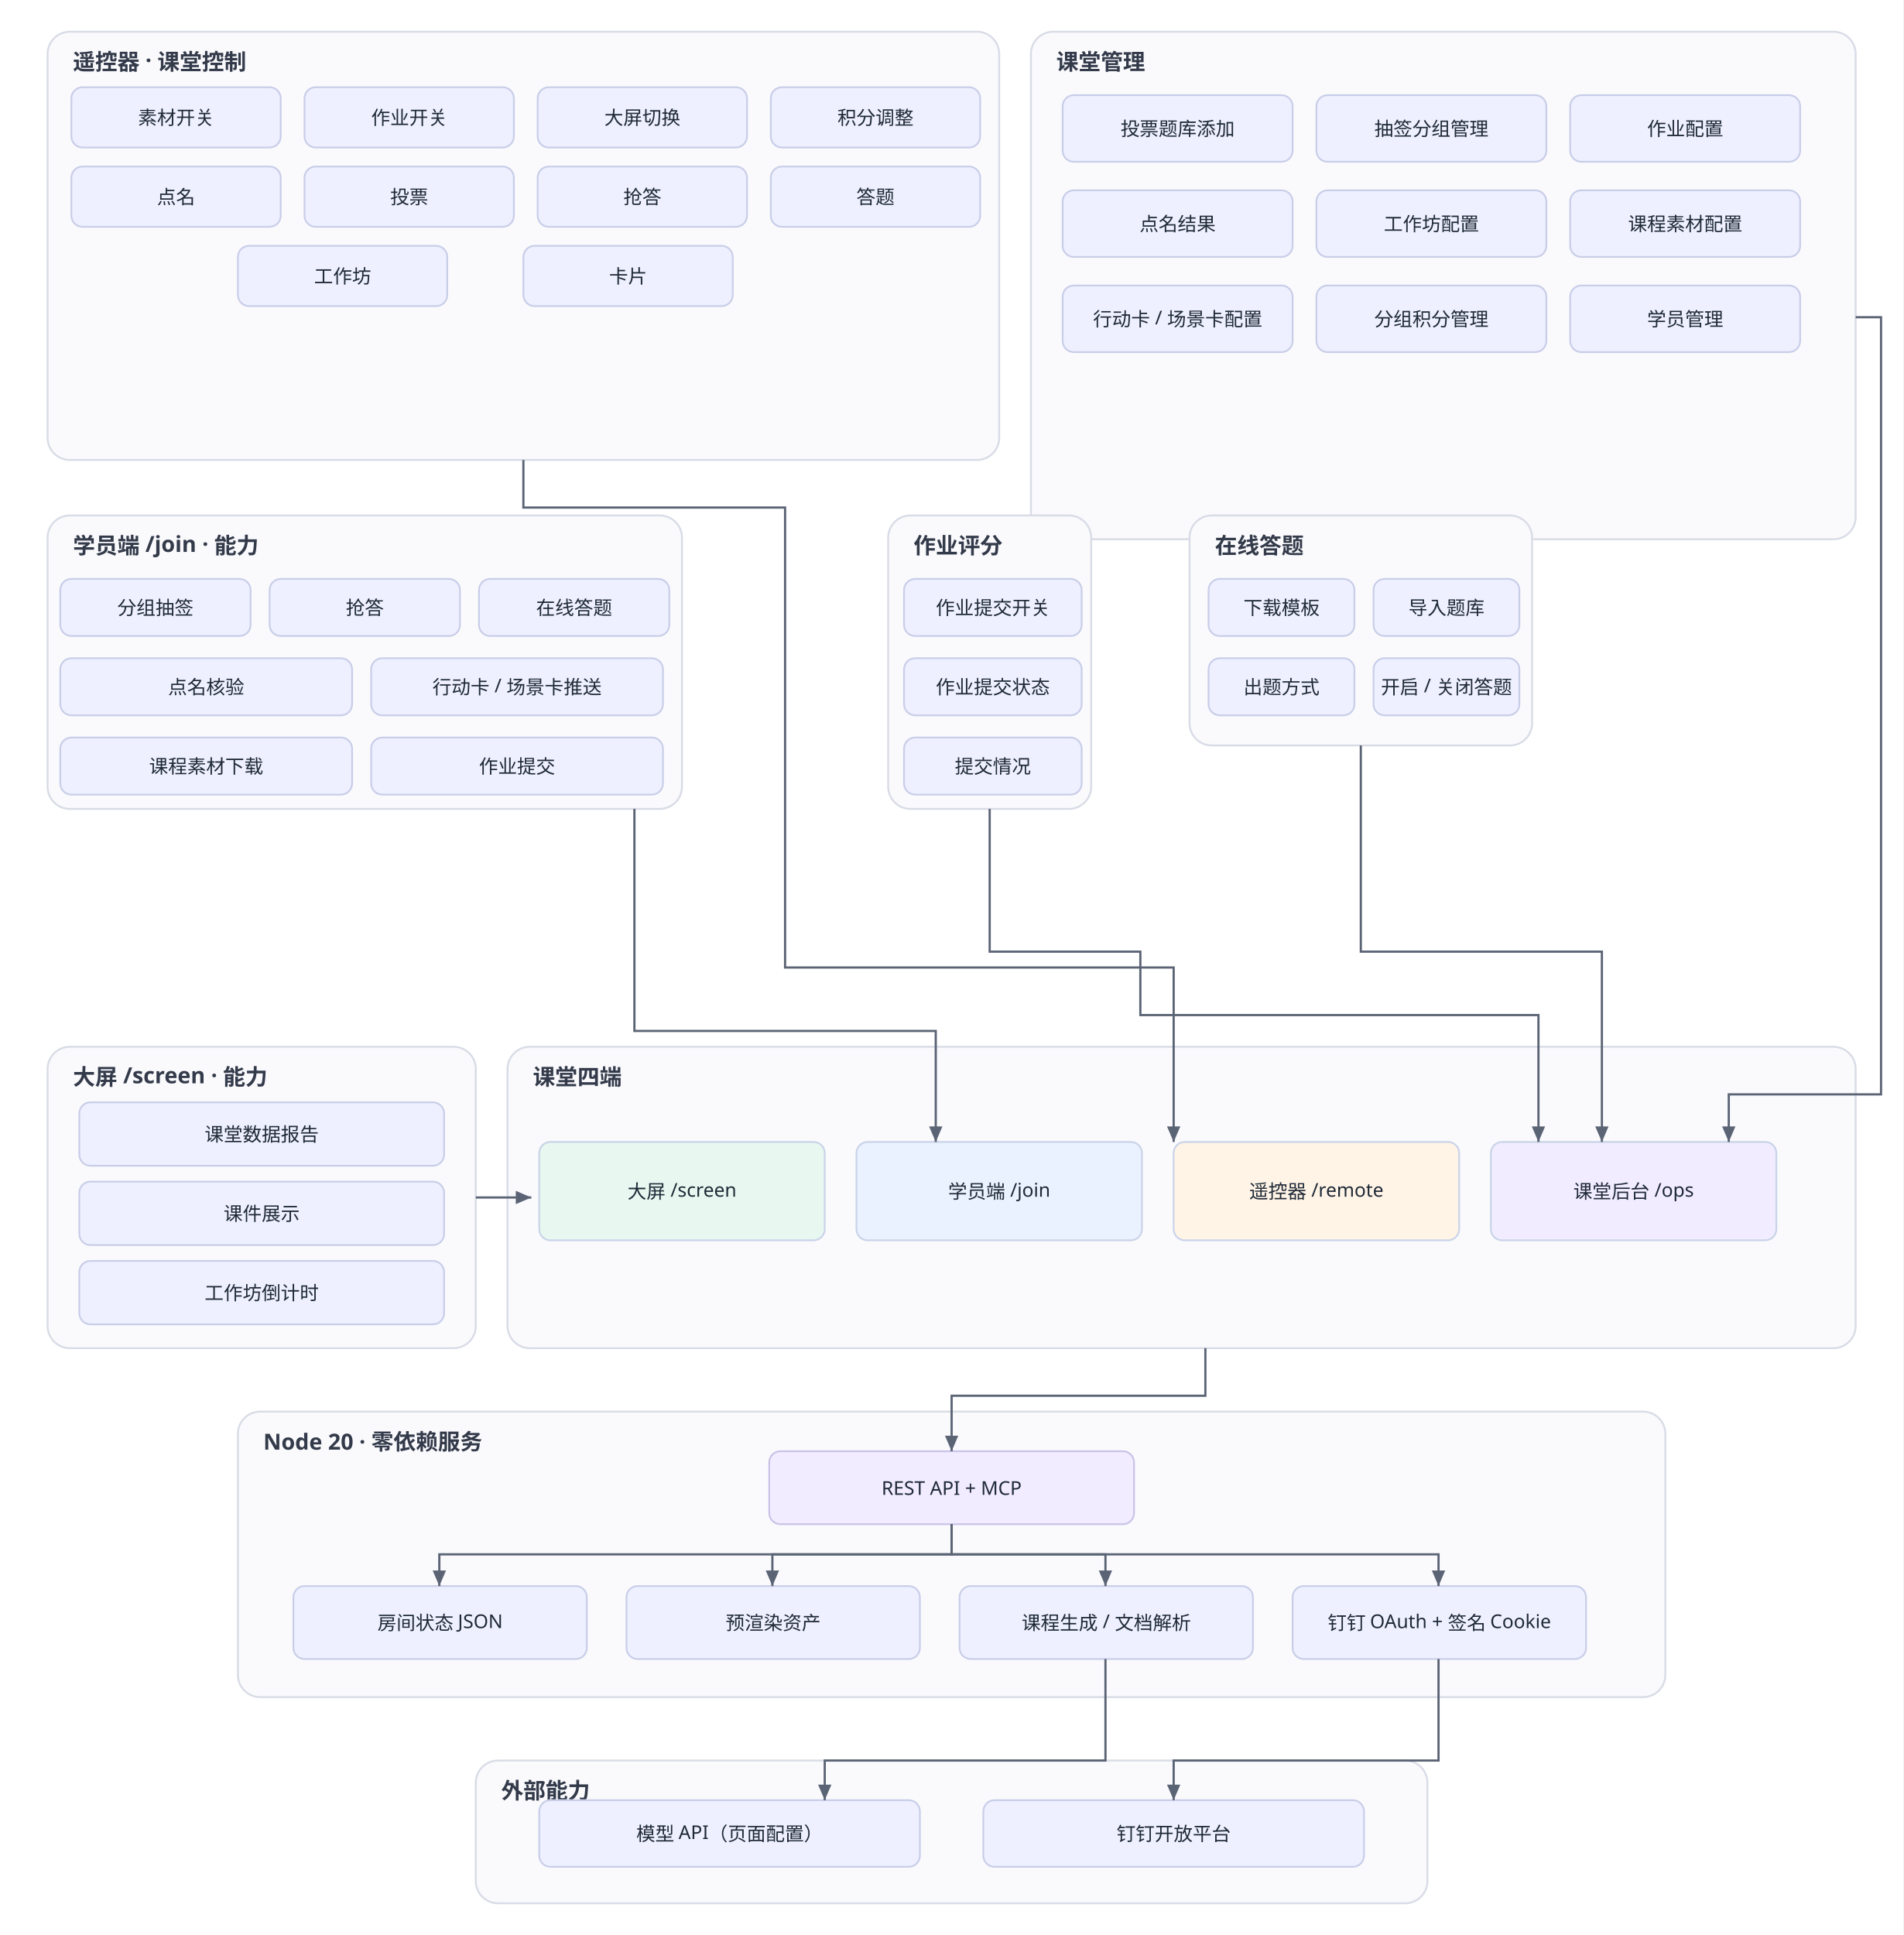
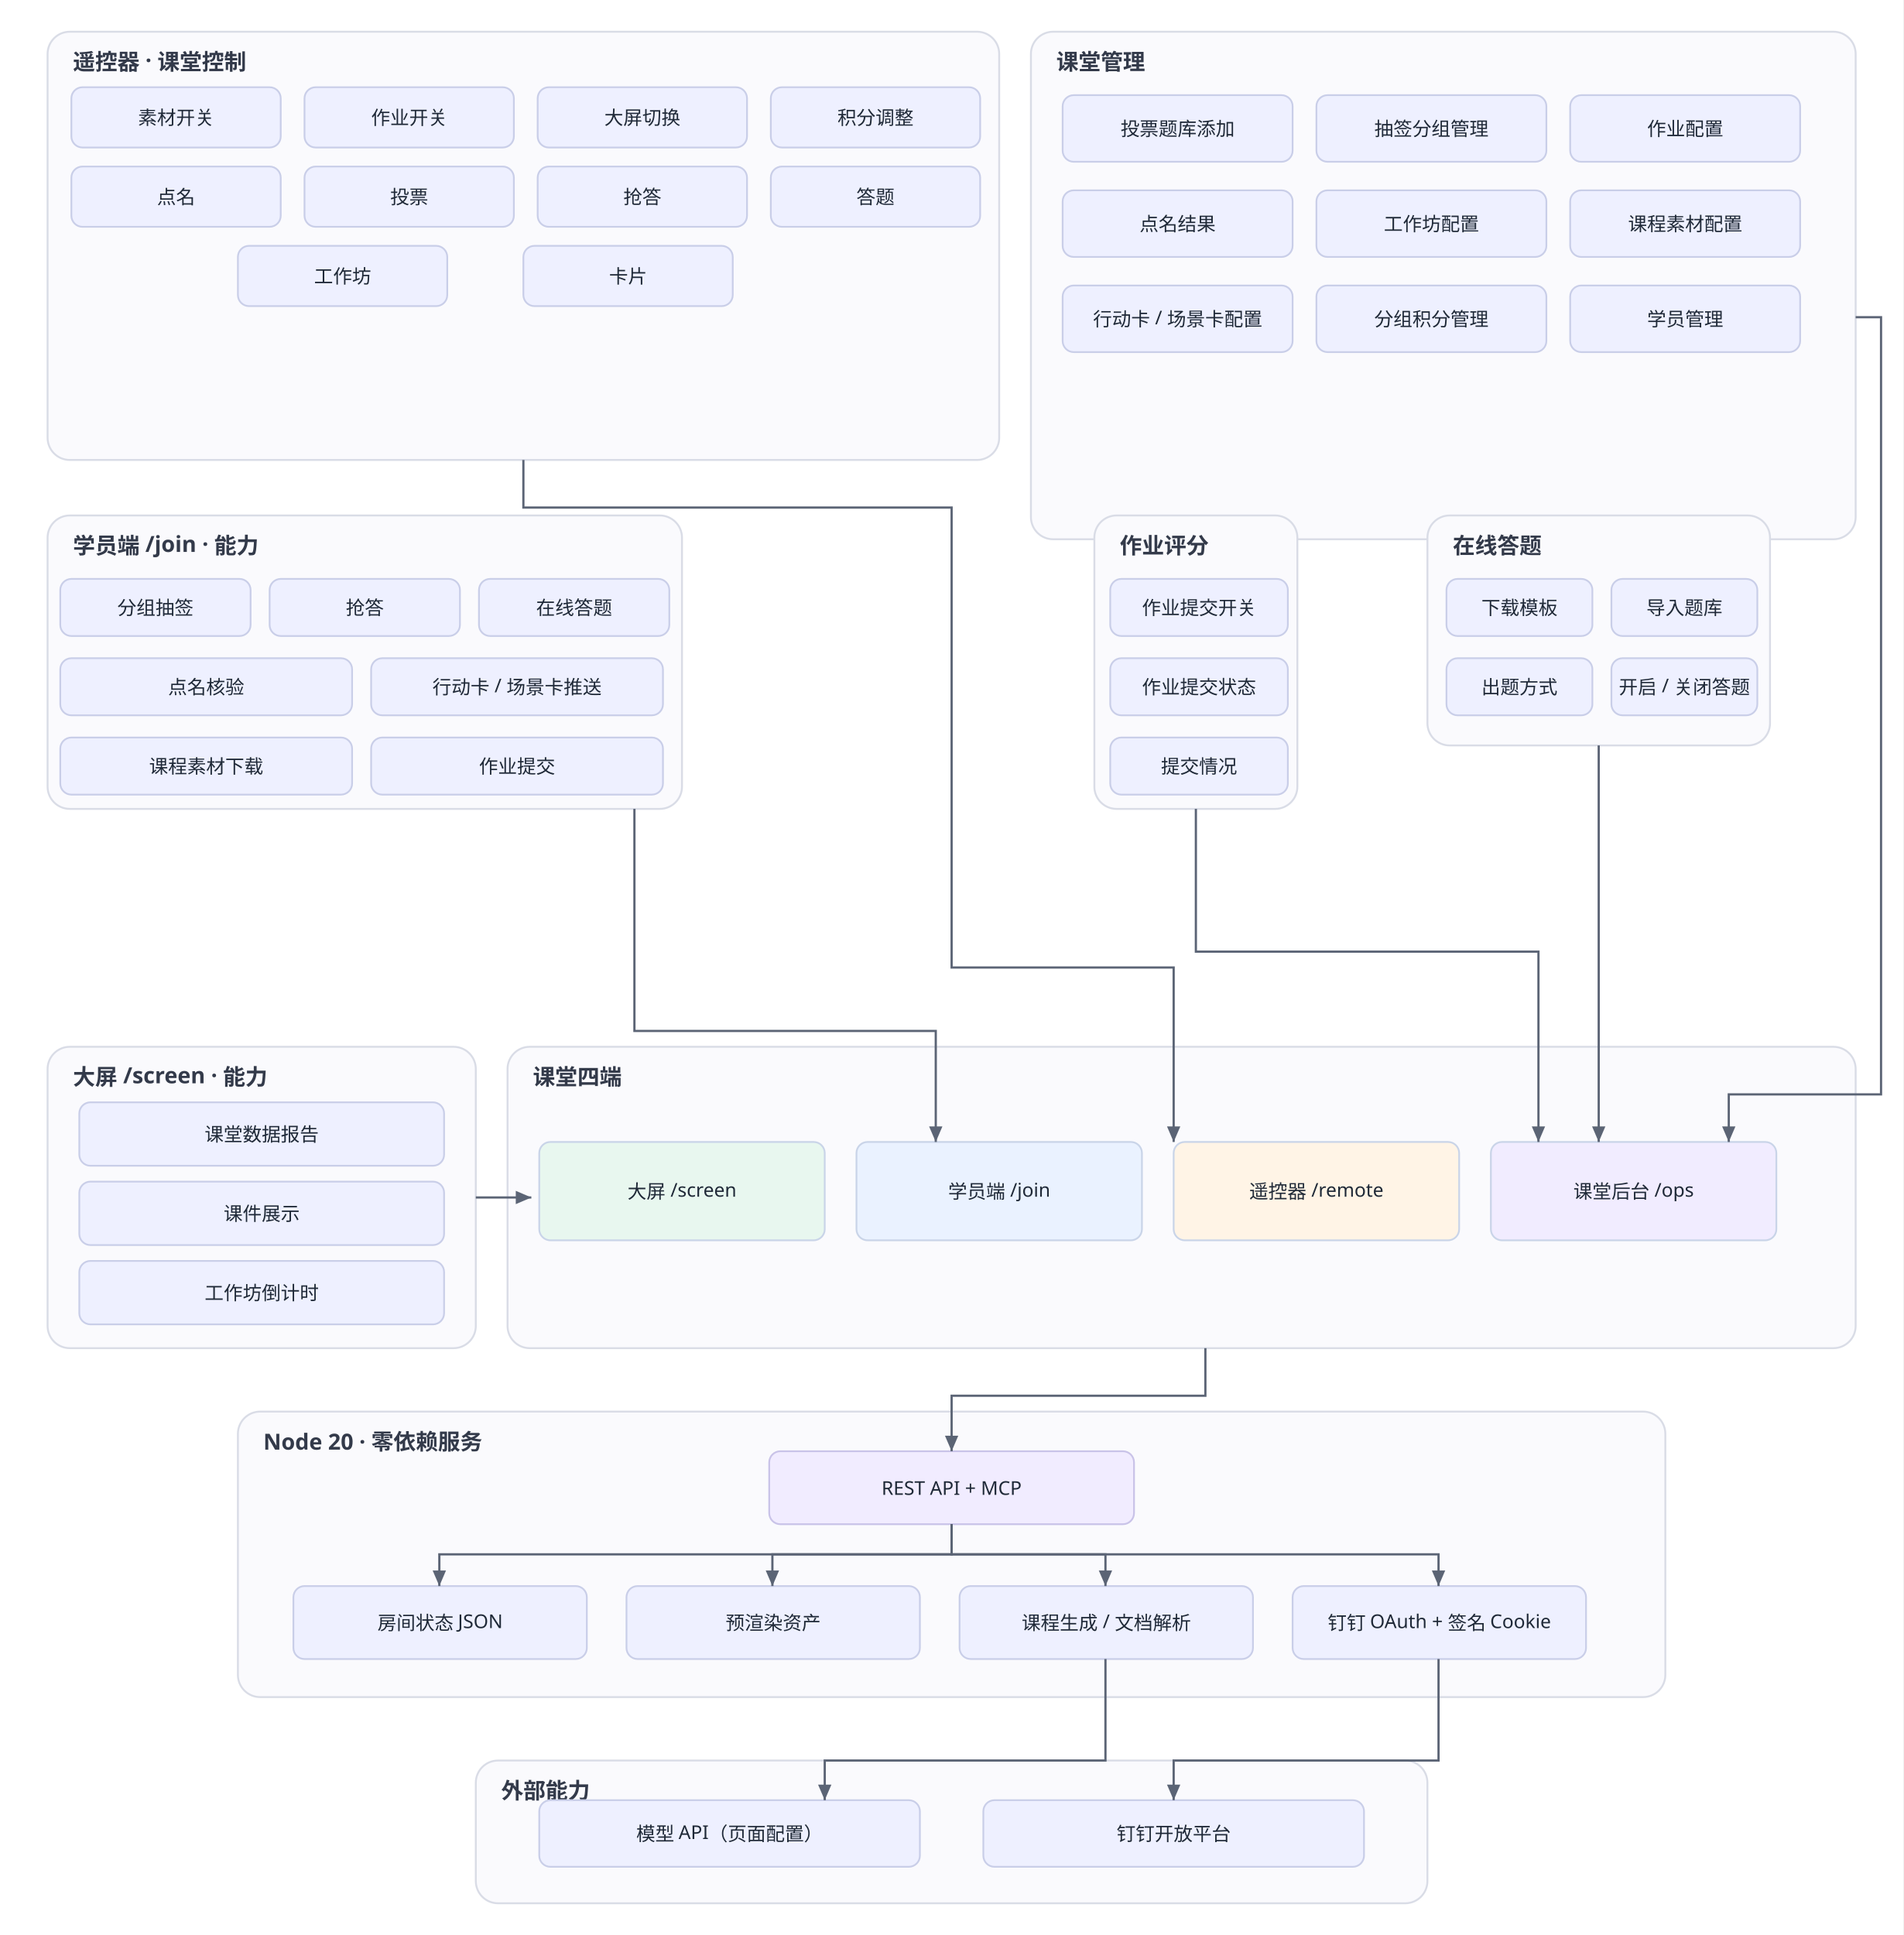
<svg xmlns="http://www.w3.org/2000/svg" width="1200" height="1220" viewBox="0 0 1200 1220" font-family="PingFang SC,Microsoft YaHei,Segoe UI,sans-serif">
  <defs>
    <marker id="arrow" markerWidth="9" markerHeight="9" refX="7" refY="3" orient="auto">
      <path d="M0,0 L0,6 L7,3 z" fill="#5B6475" />
    </marker>
  </defs>
  <rect width="1200" height="1220" fill="#FFFFFF" />
  <rect x="30" y="20" width="600" height="270" rx="14" fill="#FAFAFD" stroke="#D9DCE6" stroke-width="1.2" />
  <text x="46" y="44" font-size="14" font-weight="700" fill="#333A4A">遥控器 · 课堂控制</text>
  <rect x="45" y="55" width="132" height="38" rx="7" fill="#EEF0FF" stroke="#C9CEE8" stroke-width="1.1" />
  <text x="111" y="78.5" text-anchor="middle" font-size="12" fill="#1F2937">素材开关</text>
  <rect x="192" y="55" width="132" height="38" rx="7" fill="#EEF0FF" stroke="#C9CEE8" stroke-width="1.1" />
  <text x="258" y="78.5" text-anchor="middle" font-size="12" fill="#1F2937">作业开关</text>
  <rect x="339" y="55" width="132" height="38" rx="7" fill="#EEF0FF" stroke="#C9CEE8" stroke-width="1.1" />
  <text x="405" y="78.5" text-anchor="middle" font-size="12" fill="#1F2937">大屏切换</text>
  <rect x="486" y="55" width="132" height="38" rx="7" fill="#EEF0FF" stroke="#C9CEE8" stroke-width="1.1" />
  <text x="552" y="78.5" text-anchor="middle" font-size="12" fill="#1F2937">积分调整</text>
  <rect x="45" y="105" width="132" height="38" rx="7" fill="#EEF0FF" stroke="#C9CEE8" stroke-width="1.1" />
  <text x="111" y="128.5" text-anchor="middle" font-size="12" fill="#1F2937">点名</text>
  <rect x="192" y="105" width="132" height="38" rx="7" fill="#EEF0FF" stroke="#C9CEE8" stroke-width="1.1" />
  <text x="258" y="128.5" text-anchor="middle" font-size="12" fill="#1F2937">投票</text>
  <rect x="339" y="105" width="132" height="38" rx="7" fill="#EEF0FF" stroke="#C9CEE8" stroke-width="1.1" />
  <text x="405" y="128.5" text-anchor="middle" font-size="12" fill="#1F2937">抢答</text>
  <rect x="486" y="105" width="132" height="38" rx="7" fill="#EEF0FF" stroke="#C9CEE8" stroke-width="1.1" />
  <text x="552" y="128.5" text-anchor="middle" font-size="12" fill="#1F2937">答题</text>
  <rect x="150" y="155" width="132" height="38" rx="7" fill="#EEF0FF" stroke="#C9CEE8" stroke-width="1.1" />
  <text x="216" y="178.5" text-anchor="middle" font-size="12" fill="#1F2937">工作坊</text>
  <rect x="330" y="155" width="132" height="38" rx="7" fill="#EEF0FF" stroke="#C9CEE8" stroke-width="1.1" />
  <text x="396" y="178.5" text-anchor="middle" font-size="12" fill="#1F2937">卡片</text>
  <rect x="650" y="20" width="520" height="320" rx="14" fill="#FAFAFD" stroke="#D9DCE6" stroke-width="1.2" />
  <text x="666" y="44" font-size="14" font-weight="700" fill="#333A4A">课堂管理</text>
  <rect x="670" y="60" width="145" height="42" rx="7" fill="#EEF0FF" stroke="#C9CEE8" stroke-width="1.1" />
  <text x="742.5" y="85.5" text-anchor="middle" font-size="12" fill="#1F2937">投票题库添加</text>
  <rect x="830" y="60" width="145" height="42" rx="7" fill="#EEF0FF" stroke="#C9CEE8" stroke-width="1.1" />
  <text x="902.5" y="85.5" text-anchor="middle" font-size="12" fill="#1F2937">抽签分组管理</text>
  <rect x="990" y="60" width="145" height="42" rx="7" fill="#EEF0FF" stroke="#C9CEE8" stroke-width="1.1" />
  <text x="1062.5" y="85.5" text-anchor="middle" font-size="12" fill="#1F2937">作业配置</text>
  <rect x="670" y="120" width="145" height="42" rx="7" fill="#EEF0FF" stroke="#C9CEE8" stroke-width="1.1" />
  <text x="742.5" y="145.5" text-anchor="middle" font-size="12" fill="#1F2937">点名结果</text>
  <rect x="830" y="120" width="145" height="42" rx="7" fill="#EEF0FF" stroke="#C9CEE8" stroke-width="1.1" />
  <text x="902.5" y="145.5" text-anchor="middle" font-size="12" fill="#1F2937">工作坊配置</text>
  <rect x="990" y="120" width="145" height="42" rx="7" fill="#EEF0FF" stroke="#C9CEE8" stroke-width="1.1" />
  <text x="1062.5" y="145.5" text-anchor="middle" font-size="12" fill="#1F2937">课程素材配置</text>
  <rect x="670" y="180" width="145" height="42" rx="7" fill="#EEF0FF" stroke="#C9CEE8" stroke-width="1.1" />
  <text x="742.5" y="205.5" text-anchor="middle" font-size="12" fill="#1F2937">行动卡 / 场景卡配置</text>
  <rect x="830" y="180" width="145" height="42" rx="7" fill="#EEF0FF" stroke="#C9CEE8" stroke-width="1.1" />
  <text x="902.5" y="205.5" text-anchor="middle" font-size="12" fill="#1F2937">分组积分管理</text>
  <rect x="990" y="180" width="145" height="42" rx="7" fill="#EEF0FF" stroke="#C9CEE8" stroke-width="1.1" />
  <text x="1062.5" y="205.5" text-anchor="middle" font-size="12" fill="#1F2937">学员管理</text>
  <rect x="30" y="325" width="400" height="185" rx="14" fill="#FAFAFD" stroke="#D9DCE6" stroke-width="1.2" />
  <text x="46" y="349" font-size="14" font-weight="700" fill="#333A4A">学员端 /join · 能力</text>
  <rect x="38" y="365" width="120" height="36" rx="7" fill="#EEF0FF" stroke="#C9CEE8" stroke-width="1.1" />
  <text x="98" y="387.5" text-anchor="middle" font-size="12" fill="#1F2937">分组抽签</text>
  <rect x="170" y="365" width="120" height="36" rx="7" fill="#EEF0FF" stroke="#C9CEE8" stroke-width="1.1" />
  <text x="230" y="387.5" text-anchor="middle" font-size="12" fill="#1F2937">抢答</text>
  <rect x="302" y="365" width="120" height="36" rx="7" fill="#EEF0FF" stroke="#C9CEE8" stroke-width="1.1" />
  <text x="362" y="387.5" text-anchor="middle" font-size="12" fill="#1F2937">在线答题</text>
  <rect x="38" y="415" width="184" height="36" rx="7" fill="#EEF0FF" stroke="#C9CEE8" stroke-width="1.1" />
  <text x="130" y="437.5" text-anchor="middle" font-size="12" fill="#1F2937">点名核验</text>
  <rect x="234" y="415" width="184" height="36" rx="7" fill="#EEF0FF" stroke="#C9CEE8" stroke-width="1.1" />
  <text x="326" y="437.5" text-anchor="middle" font-size="12" fill="#1F2937">行动卡 / 场景卡推送</text>
  <rect x="38" y="465" width="184" height="36" rx="7" fill="#EEF0FF" stroke="#C9CEE8" stroke-width="1.1" />
  <text x="130" y="487.5" text-anchor="middle" font-size="12" fill="#1F2937">课程素材下载</text>
  <rect x="234" y="465" width="184" height="36" rx="7" fill="#EEF0FF" stroke="#C9CEE8" stroke-width="1.1" />
  <text x="326" y="487.5" text-anchor="middle" font-size="12" fill="#1F2937">作业提交</text>
-   <rect x="560" y="325" width="128" height="185" rx="14" fill="#FAFAFD" stroke="#D9DCE6" stroke-width="1.2" />
-   <text x="576" y="349" font-size="14" font-weight="700" fill="#333A4A">作业评分</text>
-   <rect x="570" y="365" width="112" height="36" rx="7" fill="#EEF0FF" stroke="#C9CEE8" stroke-width="1.1" />
-   <text x="626" y="387.5" text-anchor="middle" font-size="12" fill="#1F2937">作业提交开关</text>
-   <rect x="570" y="415" width="112" height="36" rx="7" fill="#EEF0FF" stroke="#C9CEE8" stroke-width="1.1" />
-   <text x="626" y="437.5" text-anchor="middle" font-size="12" fill="#1F2937">作业提交状态</text>
-   <rect x="570" y="465" width="112" height="36" rx="7" fill="#EEF0FF" stroke="#C9CEE8" stroke-width="1.1" />
-   <text x="626" y="487.5" text-anchor="middle" font-size="12" fill="#1F2937">提交情况</text>
-   <rect x="750" y="325" width="216" height="145" rx="14" fill="#FAFAFD" stroke="#D9DCE6" stroke-width="1.2" />
-   <text x="766" y="349" font-size="14" font-weight="700" fill="#333A4A">在线答题</text>
-   <rect x="762" y="365" width="92" height="36" rx="7" fill="#EEF0FF" stroke="#C9CEE8" stroke-width="1.1" />
-   <text x="808" y="387.5" text-anchor="middle" font-size="12" fill="#1F2937">下载模板</text>
-   <rect x="866" y="365" width="92" height="36" rx="7" fill="#EEF0FF" stroke="#C9CEE8" stroke-width="1.1" />
-   <text x="912" y="387.5" text-anchor="middle" font-size="12" fill="#1F2937">导入题库</text>
-   <rect x="762" y="415" width="92" height="36" rx="7" fill="#EEF0FF" stroke="#C9CEE8" stroke-width="1.1" />
-   <text x="808" y="437.5" text-anchor="middle" font-size="12" fill="#1F2937">出题方式</text>
-   <rect x="866" y="415" width="92" height="36" rx="7" fill="#EEF0FF" stroke="#C9CEE8" stroke-width="1.1" />
-   <text x="912" y="437.5" text-anchor="middle" font-size="12" fill="#1F2937">开启 / 关闭答题</text>
+   <rect x="690" y="325" width="128" height="185" rx="14" fill="#FAFAFD" stroke="#D9DCE6" stroke-width="1.2" />
+   <text x="706" y="349" font-size="14" font-weight="700" fill="#333A4A">作业评分</text>
+   <rect x="700" y="365" width="112" height="36" rx="7" fill="#EEF0FF" stroke="#C9CEE8" stroke-width="1.1" />
+   <text x="756" y="387.5" text-anchor="middle" font-size="12" fill="#1F2937">作业提交开关</text>
+   <rect x="700" y="415" width="112" height="36" rx="7" fill="#EEF0FF" stroke="#C9CEE8" stroke-width="1.1" />
+   <text x="756" y="437.5" text-anchor="middle" font-size="12" fill="#1F2937">作业提交状态</text>
+   <rect x="700" y="465" width="112" height="36" rx="7" fill="#EEF0FF" stroke="#C9CEE8" stroke-width="1.1" />
+   <text x="756" y="487.5" text-anchor="middle" font-size="12" fill="#1F2937">提交情况</text>
+   <rect x="900" y="325" width="216" height="145" rx="14" fill="#FAFAFD" stroke="#D9DCE6" stroke-width="1.2" />
+   <text x="916" y="349" font-size="14" font-weight="700" fill="#333A4A">在线答题</text>
+   <rect x="912" y="365" width="92" height="36" rx="7" fill="#EEF0FF" stroke="#C9CEE8" stroke-width="1.1" />
+   <text x="958" y="387.5" text-anchor="middle" font-size="12" fill="#1F2937">下载模板</text>
+   <rect x="1016" y="365" width="92" height="36" rx="7" fill="#EEF0FF" stroke="#C9CEE8" stroke-width="1.1" />
+   <text x="1062" y="387.5" text-anchor="middle" font-size="12" fill="#1F2937">导入题库</text>
+   <rect x="912" y="415" width="92" height="36" rx="7" fill="#EEF0FF" stroke="#C9CEE8" stroke-width="1.1" />
+   <text x="958" y="437.5" text-anchor="middle" font-size="12" fill="#1F2937">出题方式</text>
+   <rect x="1016" y="415" width="92" height="36" rx="7" fill="#EEF0FF" stroke="#C9CEE8" stroke-width="1.1" />
+   <text x="1062" y="437.5" text-anchor="middle" font-size="12" fill="#1F2937">开启 / 关闭答题</text>
  <rect x="30" y="660" width="270" height="190" rx="14" fill="#FAFAFD" stroke="#D9DCE6" stroke-width="1.2" />
  <text x="46" y="684" font-size="14" font-weight="700" fill="#333A4A">大屏 /screen · 能力</text>
  <rect x="50" y="695" width="230" height="40" rx="7" fill="#EEF0FF" stroke="#C9CEE8" stroke-width="1.1" />
  <text x="165" y="719.5" text-anchor="middle" font-size="12" fill="#1F2937">课堂数据报告</text>
  <rect x="50" y="745" width="230" height="40" rx="7" fill="#EEF0FF" stroke="#C9CEE8" stroke-width="1.1" />
  <text x="165" y="769.5" text-anchor="middle" font-size="12" fill="#1F2937">课件展示</text>
  <rect x="50" y="795" width="230" height="40" rx="7" fill="#EEF0FF" stroke="#C9CEE8" stroke-width="1.1" />
  <text x="165" y="819.5" text-anchor="middle" font-size="12" fill="#1F2937">工作坊倒计时</text>
  <rect x="320" y="660" width="850" height="190" rx="14" fill="#FAFAFD" stroke="#D9DCE6" stroke-width="1.2" />
  <text x="336" y="684" font-size="14" font-weight="700" fill="#333A4A">课堂四端</text>
  <rect x="340" y="720" width="180" height="62" rx="7" fill="#E8F7EF" stroke="#C9D4E8" stroke-width="1.1" />
  <text x="430" y="755.5" text-anchor="middle" font-size="12" fill="#1F2937">大屏 /screen</text>
  <rect x="540" y="720" width="180" height="62" rx="7" fill="#EAF2FF" stroke="#C9D4E8" stroke-width="1.1" />
  <text x="630" y="755.5" text-anchor="middle" font-size="12" fill="#1F2937">学员端 /join</text>
  <rect x="740" y="720" width="180" height="62" rx="7" fill="#FFF4E6" stroke="#C9D4E8" stroke-width="1.1" />
  <text x="830" y="755.5" text-anchor="middle" font-size="12" fill="#1F2937">遥控器 /remote</text>
  <rect x="940" y="720" width="180" height="62" rx="7" fill="#F1ECFF" stroke="#C9D4E8" stroke-width="1.1" />
  <text x="1030" y="755.5" text-anchor="middle" font-size="12" fill="#1F2937">课堂后台 /ops</text>
  <rect x="150" y="890" width="900" height="180" rx="14" fill="#FAFAFD" stroke="#D9DCE6" stroke-width="1.2" />
  <text x="166" y="914" font-size="14" font-weight="700" fill="#333A4A">Node 20 · 零依赖服务</text>
  <rect x="485" y="915" width="230" height="46" rx="7" fill="#F1ECFF" stroke="#C9C3E8" stroke-width="1.1" />
  <text x="600" y="942.5" text-anchor="middle" font-size="12" fill="#1F2937">REST API + MCP</text>
  <rect x="185" y="1000" width="185" height="46" rx="7" fill="#EEF0FF" stroke="#C9CEE8" stroke-width="1.1" />
  <text x="277.5" y="1027.5" text-anchor="middle" font-size="12" fill="#1F2937">房间状态 JSON</text>
  <rect x="395" y="1000" width="185" height="46" rx="7" fill="#EEF0FF" stroke="#C9CEE8" stroke-width="1.1" />
  <text x="487.5" y="1027.5" text-anchor="middle" font-size="12" fill="#1F2937">预渲染资产</text>
  <rect x="605" y="1000" width="185" height="46" rx="7" fill="#EEF0FF" stroke="#C9CEE8" stroke-width="1.1" />
  <text x="697.5" y="1027.5" text-anchor="middle" font-size="12" fill="#1F2937">课程生成 / 文档解析</text>
  <rect x="815" y="1000" width="185" height="46" rx="7" fill="#EEF0FF" stroke="#C9CEE8" stroke-width="1.1" />
  <text x="907.5" y="1027.5" text-anchor="middle" font-size="12" fill="#1F2937">钉钉 OAuth + 签名 Cookie</text>
  <rect x="300" y="1110" width="600" height="90" rx="14" fill="#FAFAFD" stroke="#D9DCE6" stroke-width="1.2" />
  <text x="316" y="1134" font-size="14" font-weight="700" fill="#333A4A">外部能力</text>
  <rect x="340" y="1135" width="240" height="42" rx="7" fill="#EEF0FF" stroke="#C9CEE8" stroke-width="1.1" />
  <text x="460" y="1160.5" text-anchor="middle" font-size="12" fill="#1F2937">模型 API（页面配置）</text>
  <rect x="620" y="1135" width="240" height="42" rx="7" fill="#EEF0FF" stroke="#C9CEE8" stroke-width="1.1" />
  <text x="740" y="1160.5" text-anchor="middle" font-size="12" fill="#1F2937">钉钉开放平台</text>
-   <path d="M330,290 V320 H495 V610 H740 V720" fill="none" stroke="#5B6475" stroke-width="1.4" marker-end="url(#arrow)" />
+   <path d="M330,290 V320 H600 V610 H740 V720" fill="none" stroke="#5B6475" stroke-width="1.4" marker-end="url(#arrow)" />
  <path d="M1170,200 H1186 V690 H1090 V720" fill="none" stroke="#5B6475" stroke-width="1.4" marker-end="url(#arrow)" />
  <path d="M400,510 V650 H590 V720" fill="none" stroke="#5B6475" stroke-width="1.4" marker-end="url(#arrow)" />
-   <path d="M624,510 V600 H719 V640 H970 V720" fill="none" stroke="#5B6475" stroke-width="1.4" marker-end="url(#arrow)" />
-   <path d="M858,470 V600 H1010 V720" fill="none" stroke="#5B6475" stroke-width="1.4" marker-end="url(#arrow)" />
+   <path d="M754,510 V600 H970 V720" fill="none" stroke="#5B6475" stroke-width="1.4" marker-end="url(#arrow)" />
+   <path d="M1008,470 V720" fill="none" stroke="#5B6475" stroke-width="1.4" marker-end="url(#arrow)" />
  <path d="M300,755 H335" fill="none" stroke="#5B6475" stroke-width="1.4" marker-end="url(#arrow)" />
  <path d="M760,850 V880 H600 V915" fill="none" stroke="#5B6475" stroke-width="1.4" marker-end="url(#arrow)" />
  <path d="M600,961 V980 H277 V1000" fill="none" stroke="#5B6475" stroke-width="1.4" marker-end="url(#arrow)" />
  <path d="M600,961 V980 H487 V1000" fill="none" stroke="#5B6475" stroke-width="1.4" marker-end="url(#arrow)" />
  <path d="M600,961 V980 H697 V1000" fill="none" stroke="#5B6475" stroke-width="1.4" marker-end="url(#arrow)" />
  <path d="M600,961 V980 H907 V1000" fill="none" stroke="#5B6475" stroke-width="1.4" marker-end="url(#arrow)" />
  <path d="M697,1046 V1110 H520 V1135" fill="none" stroke="#5B6475" stroke-width="1.4" marker-end="url(#arrow)" />
  <path d="M907,1046 V1110 H740 V1135" fill="none" stroke="#5B6475" stroke-width="1.4" marker-end="url(#arrow)" />
</svg>
